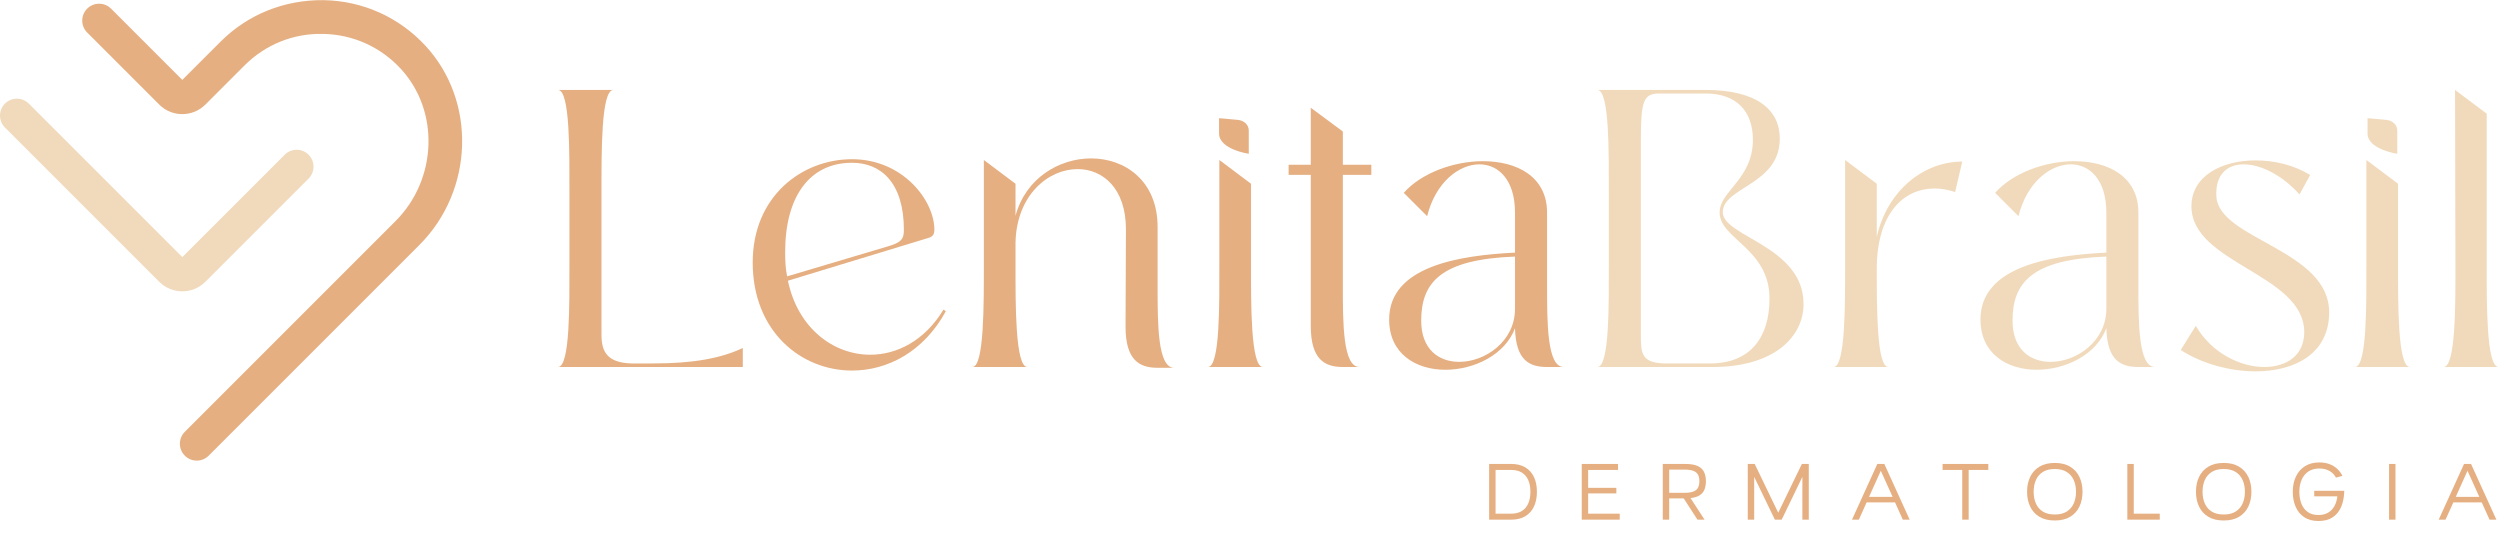
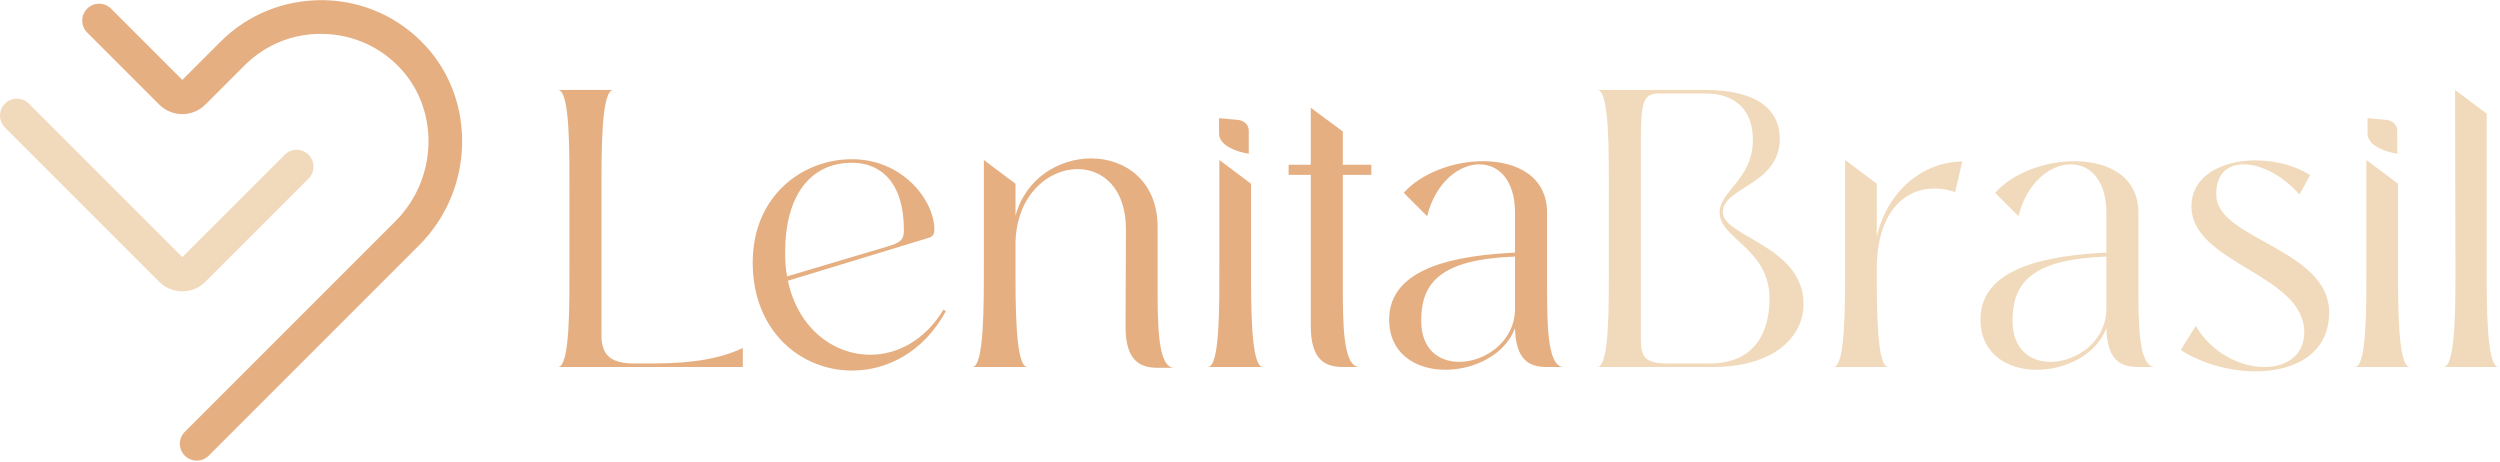
- <svg xmlns="http://www.w3.org/2000/svg" width="1732.01" height="376.978" viewBox="0 0 1732.01 376.978">
+ <svg xmlns="http://www.w3.org/2000/svg" width="1732.01" height="320" viewBox="0 0 1732.01 320">
  <defs>
    <clipPath id="clip-0">
      <path clip-rule="nonzero" d="M 0 0.098 L 1731.02 0.098 L 1731.02 376.859 L 0 376.859 Z M 0 0.098 " />
    </clipPath>
    <clipPath id="clip-1">
      <path clip-rule="nonzero" d="M 1692 62 L 1731.02 62 L 1731.02 255 L 1692 255 Z M 1692 62 " />
    </clipPath>
    <clipPath id="clip-2">
      <path clip-rule="nonzero" d="M 56 0.098 L 321 0.098 L 321 320 L 56 320 Z M 56 0.098 " />
    </clipPath>
  </defs>
  <g clip-path="url(#clip-0)">
</g>
  <path fill-rule="nonzero" fill="rgb(89.92%, 68.665%, 51.012%)" fill-opacity="1" d="M 514.609 254.254 L 386.555 254.254 C 395.055 254.254 394.504 210.105 394.504 183.512 L 394.504 133.055 C 394.504 106.457 395.055 62.305 386.555 62.305 L 424.945 62.305 C 416.441 62.305 416.719 105.359 416.719 131.957 L 416.719 232.043 C 416.719 243.836 420.832 251.238 437.285 251.789 L 452.914 251.789 C 480.336 251.789 499.531 248.223 514.609 241.094 Z M 514.609 254.254 " />
  <path fill-rule="nonzero" fill="rgb(89.92%, 68.665%, 51.012%)" fill-opacity="1" d="M 545.328 191.461 L 614.43 170.895 C 624.301 168.152 626.219 165.688 626.219 159.379 C 626.219 126.199 610.043 112.766 590.297 112.766 C 560.957 112.766 543.957 136.07 543.957 174.738 C 543.957 180.766 544.23 186.254 545.328 191.461 M 590.297 256.727 C 554.926 256.727 521.473 229.578 521.473 181.867 C 521.473 135.797 555.746 110.297 590.297 110.297 C 625.398 110.297 647.336 138.812 647.336 159.105 C 647.336 163.492 645.414 164.316 641.301 165.414 L 545.875 194.477 C 552.73 227.387 577.41 245.754 602.914 245.754 C 621.559 245.754 640.754 235.887 653.641 214.496 L 655.285 215.594 C 639.93 243.836 614.703 256.727 590.297 256.727 " />
  <path fill-rule="nonzero" fill="rgb(89.92%, 68.665%, 51.012%)" fill-opacity="1" d="M 813.508 254.805 L 801.988 254.805 C 789.652 254.805 779.781 249.867 779.781 226.285 L 780.055 158.828 C 780.055 130.312 763.879 117.152 746.602 117.152 C 726.309 117.152 704.371 134.977 703.551 167.879 L 703.551 183.512 C 703.551 210.105 703.277 254.258 711.777 254.258 L 673.66 254.258 C 681.887 254.258 681.613 210.105 681.613 183.512 L 681.613 110.844 L 703.551 127.297 L 703.551 149.508 C 710.68 123.184 733.988 109.746 755.926 109.746 C 779.504 109.746 801.988 125.375 801.988 157.188 L 801.988 198.047 C 801.988 224.641 801.988 254.805 813.508 254.805 " />
  <path fill-rule="nonzero" fill="rgb(89.92%, 68.665%, 51.012%)" fill-opacity="1" d="M 874.93 254.254 L 836.816 254.254 C 845.316 254.254 844.77 210.105 844.77 183.512 L 844.77 110.844 L 866.703 127.297 L 866.703 183.512 C 866.703 210.105 866.43 254.254 874.93 254.254 " />
  <path fill-rule="nonzero" fill="rgb(89.92%, 68.665%, 51.012%)" fill-opacity="1" d="M 941.84 254.254 L 930.32 254.254 C 917.98 254.254 908.109 249.324 908.109 225.738 L 908.109 121.148 L 892.754 121.148 L 892.754 114.137 L 908.109 114.137 L 908.109 74.648 L 930.32 91.102 L 930.32 114.137 L 950.066 114.137 L 950.066 121.148 L 930.32 121.148 L 930.32 197.219 C 930.32 223.82 930.32 254.254 941.84 254.254 " />
  <path fill-rule="nonzero" fill="rgb(89.92%, 68.665%, 51.012%)" fill-opacity="1" d="M 1010.938 250.691 C 1029.039 250.691 1049.605 236.43 1049.605 213.949 L 1049.605 177.754 C 998.602 179.672 984.613 195.305 984.613 222.172 C 984.613 242.188 996.957 250.691 1010.938 250.691 M 1001.344 256.176 C 981.051 256.176 962.406 245.207 962.406 221.352 C 962.406 184.332 1011.215 176.93 1049.605 175.008 L 1049.605 147.312 C 1049.605 124.555 1038.086 113.859 1024.926 113.859 C 1010.668 113.859 994.488 126.477 988.73 149.785 L 972.551 133.605 C 984.613 119.895 1007.102 111.668 1027.391 111.668 C 1050.977 111.668 1071.812 122.359 1071.812 147.312 L 1071.812 197.219 C 1071.812 223.82 1071.812 254.258 1083.332 254.258 L 1071.812 254.258 C 1059.477 254.258 1050.152 249.594 1049.605 227.387 C 1042.75 245.758 1021.359 256.176 1001.344 256.176 " />
  <path fill-rule="nonzero" fill="rgb(89.92%, 68.665%, 51.012%)" fill-opacity="1" d="M 865.156 106.543 L 865.156 90.469 C 865.156 86.328 861.742 83.492 857.625 83.066 C 851.176 82.398 844.57 81.895 844.57 81.895 L 844.57 92.504 C 844.57 103.531 865.156 106.543 865.156 106.543 " />
  <path fill-rule="nonzero" fill="rgb(94.533%, 85.59%, 73.184%)" fill-opacity="1" d="M 1154.352 251.789 L 1184.789 251.789 C 1212.211 251.789 1225.922 234.238 1225.922 206.82 C 1225.922 172.266 1191.371 165.414 1191.371 147.312 C 1191.098 132.504 1214.406 124.281 1214.406 96.859 C 1214.406 77.391 1203.438 64.777 1181.5 64.777 L 1149.688 64.777 C 1138.723 64.777 1136.801 69.711 1136.801 96.586 L 1136.801 232.043 C 1136.801 244.387 1136.801 251.789 1154.352 251.789 M 1186.711 254.254 L 1106.637 254.254 C 1115.141 254.254 1114.59 210.105 1114.59 183.512 L 1114.59 133.055 C 1114.59 106.457 1115.141 62.305 1106.637 62.305 L 1181.5 62.305 C 1217.145 62.305 1233.051 76.02 1233.051 96.035 C 1233.051 128.117 1193.562 129.492 1193.562 147.043 C 1193.562 164.043 1249.504 170.352 1249.504 210.656 C 1249.504 233.414 1228.938 254.254 1186.711 254.254 " />
  <path fill-rule="nonzero" fill="rgb(94.533%, 85.59%, 73.184%)" fill-opacity="1" d="M 1308.184 254.254 L 1270.344 254.254 C 1278.57 254.254 1278.297 210.105 1278.297 183.512 L 1278.297 110.844 L 1300.234 127.297 L 1300.234 164.043 C 1307.637 131.684 1332.863 111.941 1359.461 111.941 L 1354.527 133.055 C 1349.594 131.41 1344.93 130.59 1340.27 130.59 C 1318.605 130.59 1300.234 148.137 1300.234 186.527 C 1300.234 213.398 1300.234 254.254 1308.184 254.254 " />
  <path fill-rule="nonzero" fill="rgb(94.533%, 85.59%, 73.184%)" fill-opacity="1" d="M 1420.613 250.691 C 1438.711 250.691 1459.277 236.43 1459.277 213.949 L 1459.277 177.754 C 1408.273 179.672 1394.293 195.305 1394.293 222.172 C 1394.293 242.188 1406.629 250.691 1420.613 250.691 M 1411.016 256.176 C 1390.723 256.176 1372.078 245.207 1372.078 221.352 C 1372.078 184.332 1420.887 176.93 1459.277 175.008 L 1459.277 147.312 C 1459.277 124.555 1447.762 113.859 1434.598 113.859 C 1420.34 113.859 1404.16 126.477 1398.402 149.785 L 1382.223 133.605 C 1394.293 119.895 1416.773 111.668 1437.066 111.668 C 1460.648 111.668 1481.488 122.359 1481.488 147.312 L 1481.488 197.219 C 1481.488 223.82 1481.488 254.258 1493.004 254.258 L 1481.488 254.258 C 1469.148 254.258 1459.828 249.594 1459.277 227.387 C 1452.422 245.758 1431.035 256.176 1411.016 256.176 " />
  <path fill-rule="nonzero" fill="rgb(94.533%, 85.59%, 73.184%)" fill-opacity="1" d="M 1562.656 257.273 C 1544.559 257.273 1525.086 251.789 1510.828 242.465 L 1521.25 225.738 C 1532.219 244.66 1552.234 254.258 1568.688 254.258 C 1584.043 254.258 1596.383 246.305 1596.383 230.125 C 1596.383 189.816 1518.234 182.688 1518.234 142.926 C 1518.234 121.812 1539.348 111.117 1562.656 111.117 C 1575.816 111.117 1589.527 114.41 1600.496 121.262 L 1593.09 134.699 C 1581.027 121.262 1566.219 113.859 1554.43 113.859 C 1542.91 113.859 1534.684 120.988 1535.508 136.07 C 1537.152 165.961 1613.656 172.816 1613.656 216.414 C 1613.656 245.207 1589.527 257.273 1562.656 257.273 " />
  <path fill-rule="nonzero" fill="rgb(94.533%, 85.59%, 73.184%)" fill-opacity="1" d="M 1669.598 254.254 L 1631.484 254.254 C 1639.984 254.254 1639.434 210.105 1639.434 183.512 L 1639.434 110.844 L 1661.371 127.297 L 1661.371 183.512 C 1661.371 210.105 1661.098 254.254 1669.598 254.254 " />
  <g clip-path="url(#clip-1)">
    <path fill-rule="nonzero" fill="rgb(94.533%, 85.59%, 73.184%)" fill-opacity="1" d="M 1731.02 254.254 L 1692.906 254.254 C 1701.406 254.254 1701.133 210.383 1701.133 183.781 L 1700.859 62.305 L 1722.793 78.762 L 1722.793 183.512 C 1722.793 210.105 1722.52 254.254 1731.02 254.254 " />
  </g>
  <path fill-rule="nonzero" fill="rgb(94.533%, 85.59%, 73.184%)" fill-opacity="1" d="M 1660.832 106.543 L 1660.832 90.469 C 1660.832 86.328 1657.418 83.492 1653.301 83.066 C 1646.852 82.398 1640.246 81.895 1640.246 81.895 L 1640.246 92.504 C 1640.246 103.531 1660.832 106.543 1660.832 106.543 " />
  <path fill-rule="nonzero" fill="rgb(94.533%, 85.59%, 73.184%)" fill-opacity="1" d="M 126.305 201.84 C 120.52 201.84 114.738 199.641 110.336 195.234 L 3.426 88.324 C -1.141 83.758 -1.141 76.352 3.426 71.785 C 7.992 67.219 15.395 67.219 19.961 71.785 L 126.305 178.125 L 197.25 107.184 C 201.816 102.621 209.219 102.621 213.785 107.184 C 218.352 111.75 218.352 119.156 213.785 123.719 L 142.27 195.234 C 137.867 199.637 132.086 201.84 126.305 201.84 " />
  <g clip-path="url(#clip-2)">
    <path fill-rule="nonzero" fill="rgb(89.92%, 68.665%, 51.012%)" fill-opacity="1" d="M 136.316 319.117 C 133.324 319.117 130.328 317.973 128.047 315.691 C 123.48 311.125 123.48 303.719 128.047 299.156 L 274.02 153.18 C 303.055 124.145 304.637 76.754 277.547 47.535 C 263.535 32.418 244.465 23.879 223.848 23.488 C 203.211 22.996 183.836 30.895 169.297 45.438 L 142.266 72.465 C 133.465 81.27 119.145 81.266 110.34 72.469 L 60.402 22.531 C 55.836 17.965 55.836 10.559 60.402 5.996 C 64.969 1.426 72.375 1.43 76.941 5.996 L 126.301 55.355 L 152.758 28.902 C 171.836 9.824 197.293 -0.242 224.289 0.105 C 251.32 0.617 276.324 11.816 294.699 31.633 C 330.23 69.961 328.371 131.902 290.559 169.715 L 144.586 315.691 C 142.301 317.973 139.309 319.117 136.316 319.117 " />
  </g>
-   <path fill-rule="nonzero" fill="rgb(89.92%, 68.665%, 51.012%)" fill-opacity="1" d="M 1036.129 355.867 L 1047.008 355.867 C 1049.969 355.867 1052.434 355.242 1054.406 353.992 C 1056.371 352.746 1057.844 350.98 1058.82 348.703 C 1059.793 346.422 1060.281 343.742 1060.281 340.66 C 1060.281 337.621 1059.793 334.969 1058.82 332.707 C 1057.844 330.449 1056.371 328.695 1054.406 327.445 C 1052.434 326.199 1049.969 325.574 1047.008 325.574 L 1036.129 325.574 Z M 1047.008 321.422 C 1050.867 321.422 1054.121 322.223 1056.773 323.82 C 1059.422 325.418 1061.422 327.66 1062.766 330.543 C 1064.113 333.43 1064.785 336.801 1064.785 340.66 C 1064.785 344.559 1064.113 347.961 1062.766 350.867 C 1061.422 353.77 1059.422 356.02 1056.773 357.621 C 1054.121 359.219 1050.867 360.016 1047.008 360.016 L 1031.684 360.016 L 1031.684 321.422 Z M 1047.008 321.422 " />
-   <path fill-rule="nonzero" fill="rgb(89.92%, 68.665%, 51.012%)" fill-opacity="1" d="M 1120.98 325.574 L 1100.277 325.574 L 1100.277 337.973 L 1119.809 337.973 L 1119.809 341.832 L 1100.277 341.832 L 1100.277 355.867 L 1122.148 355.867 L 1122.148 360.016 L 1095.836 360.016 L 1095.836 321.422 L 1120.98 321.422 Z M 1120.98 325.574 " />
-   <path fill-rule="nonzero" fill="rgb(89.92%, 68.665%, 51.012%)" fill-opacity="1" d="M 1177.352 333.352 C 1177.352 331.832 1177.098 330.469 1176.59 329.258 C 1176.086 328.051 1175.09 327.094 1173.609 326.395 C 1172.125 325.691 1169.906 325.34 1166.941 325.34 L 1156.418 325.34 L 1156.418 341.422 L 1166.941 341.422 C 1169.906 341.422 1172.125 341.07 1173.609 340.367 C 1175.09 339.668 1176.086 338.703 1176.59 337.473 C 1177.098 336.246 1177.352 334.871 1177.352 333.352 M 1151.973 360.016 L 1151.973 321.422 L 1167.469 321.422 C 1171.367 321.422 1174.348 321.941 1176.414 322.973 C 1178.48 324.004 1179.906 325.418 1180.684 327.211 C 1181.465 329.004 1181.855 331.051 1181.855 333.352 C 1181.855 335.379 1181.562 337.223 1180.977 338.879 C 1180.395 340.535 1179.328 341.898 1177.789 342.973 C 1176.25 344.043 1174.059 344.754 1171.211 345.105 L 1180.918 360.016 L 1176.008 360.016 L 1166.473 345.281 L 1156.418 345.281 L 1156.418 360.016 Z M 1151.973 360.016 " />
-   <path fill-rule="nonzero" fill="rgb(89.92%, 68.665%, 51.012%)" fill-opacity="1" d="M 1229.633 360.016 L 1215.305 330.371 L 1215.305 360.016 L 1210.859 360.016 L 1210.859 321.422 L 1215.656 321.422 L 1231.969 355.223 L 1248.344 321.422 L 1253.137 321.422 L 1253.137 360.016 L 1248.695 360.016 L 1248.695 330.371 L 1234.367 360.016 Z M 1229.633 360.016 " />
-   <path fill-rule="nonzero" fill="rgb(89.92%, 68.665%, 51.012%)" fill-opacity="1" d="M 1294.891 344.23 L 1311.207 344.23 L 1303.02 326.16 Z M 1323.02 360.016 L 1318.281 360.016 L 1312.902 348.086 L 1293.195 348.086 L 1287.816 360.016 L 1283.078 360.016 L 1300.621 321.422 L 1305.473 321.422 Z M 1323.02 360.016 " />
-   <path fill-rule="nonzero" fill="rgb(89.92%, 68.665%, 51.012%)" fill-opacity="1" d="M 1377.52 325.574 L 1363.895 325.574 L 1363.895 360.016 L 1359.449 360.016 L 1359.449 325.574 L 1345.824 325.574 L 1345.824 321.422 L 1377.52 321.422 Z M 1377.52 325.574 " />
-   <path fill-rule="nonzero" fill="rgb(89.92%, 68.665%, 51.012%)" fill-opacity="1" d="M 1423.598 356.449 C 1426.91 356.449 1429.648 355.777 1431.812 354.434 C 1433.977 353.09 1435.594 351.227 1436.668 348.848 C 1437.738 346.473 1438.277 343.742 1438.277 340.66 C 1438.277 337.621 1437.738 334.91 1436.668 332.531 C 1435.594 330.156 1433.977 328.293 1431.812 326.949 C 1429.648 325.605 1426.91 324.93 1423.598 324.93 C 1420.246 324.93 1417.488 325.605 1415.324 326.949 C 1413.16 328.293 1411.551 330.156 1410.5 332.531 C 1409.445 334.91 1408.922 337.621 1408.922 340.66 C 1408.922 343.742 1409.445 346.473 1410.5 348.848 C 1411.551 351.227 1413.16 353.09 1415.324 354.434 C 1417.488 355.777 1420.246 356.449 1423.598 356.449 M 1423.598 360.602 C 1419.348 360.602 1415.801 359.754 1412.953 358.059 C 1410.109 356.363 1407.965 354.012 1406.523 351.012 C 1405.082 348.012 1404.359 344.559 1404.359 340.66 C 1404.359 336.801 1405.082 333.371 1406.523 330.367 C 1407.965 327.367 1410.109 325.012 1412.953 323.293 C 1415.801 321.578 1419.348 320.719 1423.598 320.719 C 1427.809 320.719 1431.336 321.578 1434.184 323.293 C 1437.027 325.012 1439.172 327.367 1440.613 330.367 C 1442.055 333.371 1442.777 336.801 1442.777 340.66 C 1442.777 344.559 1442.055 348.012 1440.613 351.012 C 1439.172 354.012 1437.027 356.363 1434.184 358.059 C 1431.336 359.754 1427.809 360.602 1423.598 360.602 " />
-   <path fill-rule="nonzero" fill="rgb(89.92%, 68.665%, 51.012%)" fill-opacity="1" d="M 1478.273 355.867 L 1496.285 355.867 L 1496.285 360.016 L 1473.828 360.016 L 1473.828 321.422 L 1478.273 321.422 Z M 1478.273 355.867 " />
-   <path fill-rule="nonzero" fill="rgb(89.92%, 68.665%, 51.012%)" fill-opacity="1" d="M 1540.609 356.449 C 1543.922 356.449 1546.664 355.777 1548.828 354.434 C 1550.988 353.09 1552.605 351.227 1553.68 348.848 C 1554.75 346.473 1555.289 343.742 1555.289 340.66 C 1555.289 337.621 1554.75 334.91 1553.68 332.531 C 1552.605 330.156 1550.988 328.293 1548.828 326.949 C 1546.664 325.605 1543.922 324.93 1540.609 324.93 C 1537.258 324.93 1534.5 325.605 1532.336 326.949 C 1530.172 328.293 1528.562 330.156 1527.512 332.531 C 1526.461 334.91 1525.934 337.621 1525.934 340.66 C 1525.934 343.742 1526.461 346.473 1527.512 348.848 C 1528.562 351.227 1530.172 353.09 1532.336 354.434 C 1534.5 355.777 1537.258 356.449 1540.609 356.449 M 1540.609 360.602 C 1536.359 360.602 1532.812 359.754 1529.969 358.059 C 1527.121 356.363 1524.977 354.012 1523.535 351.012 C 1522.094 348.012 1521.371 344.559 1521.371 340.66 C 1521.371 336.801 1522.094 333.371 1523.535 330.367 C 1524.977 327.367 1527.121 325.012 1529.969 323.293 C 1532.812 321.578 1536.359 320.719 1540.609 320.719 C 1544.82 320.719 1548.348 321.578 1551.195 323.293 C 1554.039 325.012 1556.184 327.367 1557.629 330.367 C 1559.07 333.371 1559.789 336.801 1559.789 340.66 C 1559.789 344.559 1559.07 348.012 1557.629 351.012 C 1556.184 354.012 1554.039 356.363 1551.195 358.059 C 1548.348 359.754 1544.82 360.602 1540.609 360.602 " />
-   <path fill-rule="nonzero" fill="rgb(89.92%, 68.665%, 51.012%)" fill-opacity="1" d="M 1624.113 340.02 C 1624.113 340.41 1624.094 340.797 1624.059 341.188 C 1623.898 345.008 1623.168 348.41 1621.863 351.391 C 1620.559 354.375 1618.617 356.715 1616.047 358.41 C 1613.473 360.105 1610.219 360.953 1606.277 360.953 C 1602.305 360.953 1599 360.074 1596.367 358.32 C 1593.738 356.566 1591.758 354.16 1590.434 351.102 C 1589.105 348.039 1588.445 344.559 1588.445 340.66 C 1588.445 336.723 1589.164 333.227 1590.609 330.164 C 1592.051 327.105 1594.145 324.707 1596.895 322.973 C 1599.645 321.238 1602.965 320.371 1606.863 320.371 C 1609.398 320.371 1611.699 320.75 1613.766 321.508 C 1615.832 322.27 1617.625 323.344 1619.145 324.727 C 1620.664 326.109 1621.895 327.758 1622.828 329.668 L 1618.383 330.895 C 1617.293 328.906 1615.773 327.355 1613.824 326.246 C 1611.871 325.137 1609.555 324.578 1606.863 324.578 C 1603.863 324.578 1601.34 325.262 1599.293 326.625 C 1597.246 327.992 1595.684 329.891 1594.613 332.328 C 1593.539 334.766 1593.004 337.543 1593.004 340.66 C 1593.004 343.742 1593.473 346.492 1594.41 348.906 C 1595.344 351.324 1596.785 353.242 1598.734 354.668 C 1600.684 356.09 1603.199 356.801 1606.277 356.801 C 1608.891 356.801 1611.113 356.254 1612.945 355.164 C 1614.777 354.074 1616.23 352.551 1617.305 350.602 C 1618.375 348.652 1619.047 346.41 1619.32 343.875 L 1603.297 343.875 L 1603.297 340.02 Z M 1624.113 340.02 " />
-   <path fill-rule="nonzero" fill="rgb(89.92%, 68.665%, 51.012%)" fill-opacity="1" d="M 1659.609 360.016 L 1655.164 360.016 L 1655.164 321.422 L 1659.609 321.422 Z M 1659.609 360.016 " />
-   <path fill-rule="nonzero" fill="rgb(89.92%, 68.665%, 51.012%)" fill-opacity="1" d="M 1701.363 344.23 L 1717.68 344.23 L 1709.492 326.16 Z M 1729.492 360.016 L 1724.754 360.016 L 1719.371 348.086 L 1699.668 348.086 L 1694.285 360.016 L 1689.551 360.016 L 1707.094 321.422 L 1711.945 321.422 Z M 1729.492 360.016 " />
</svg>
